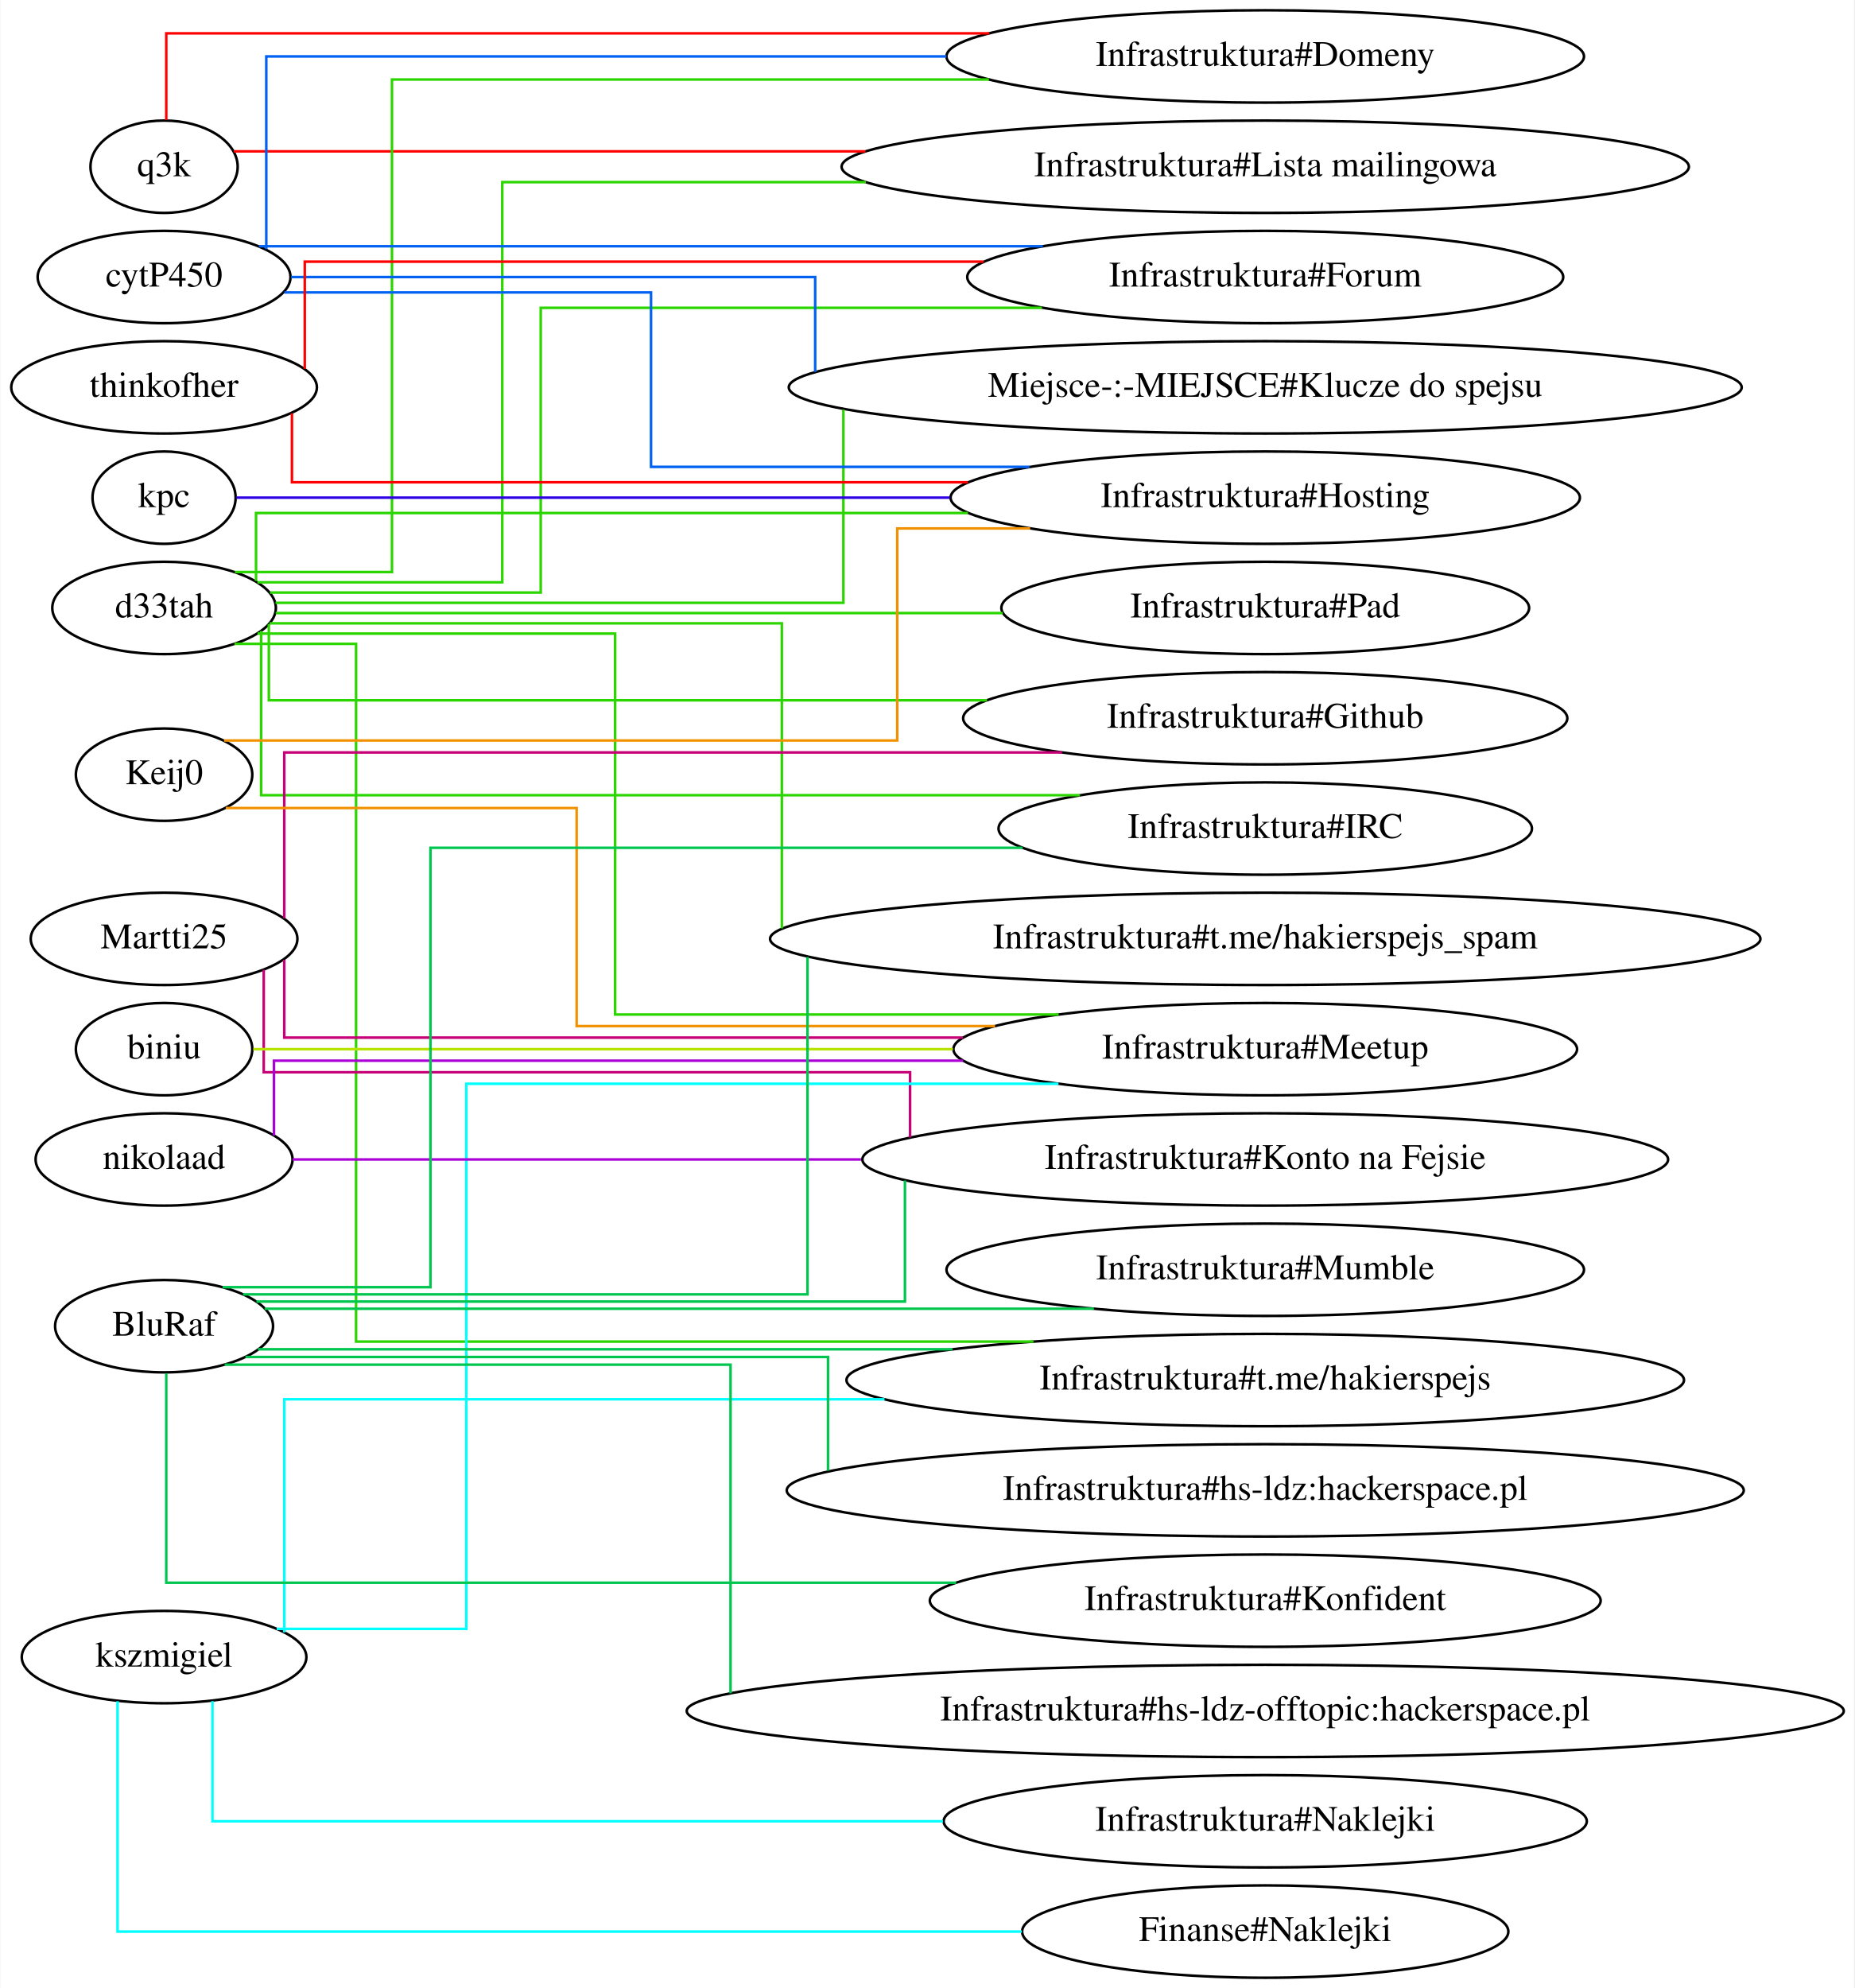
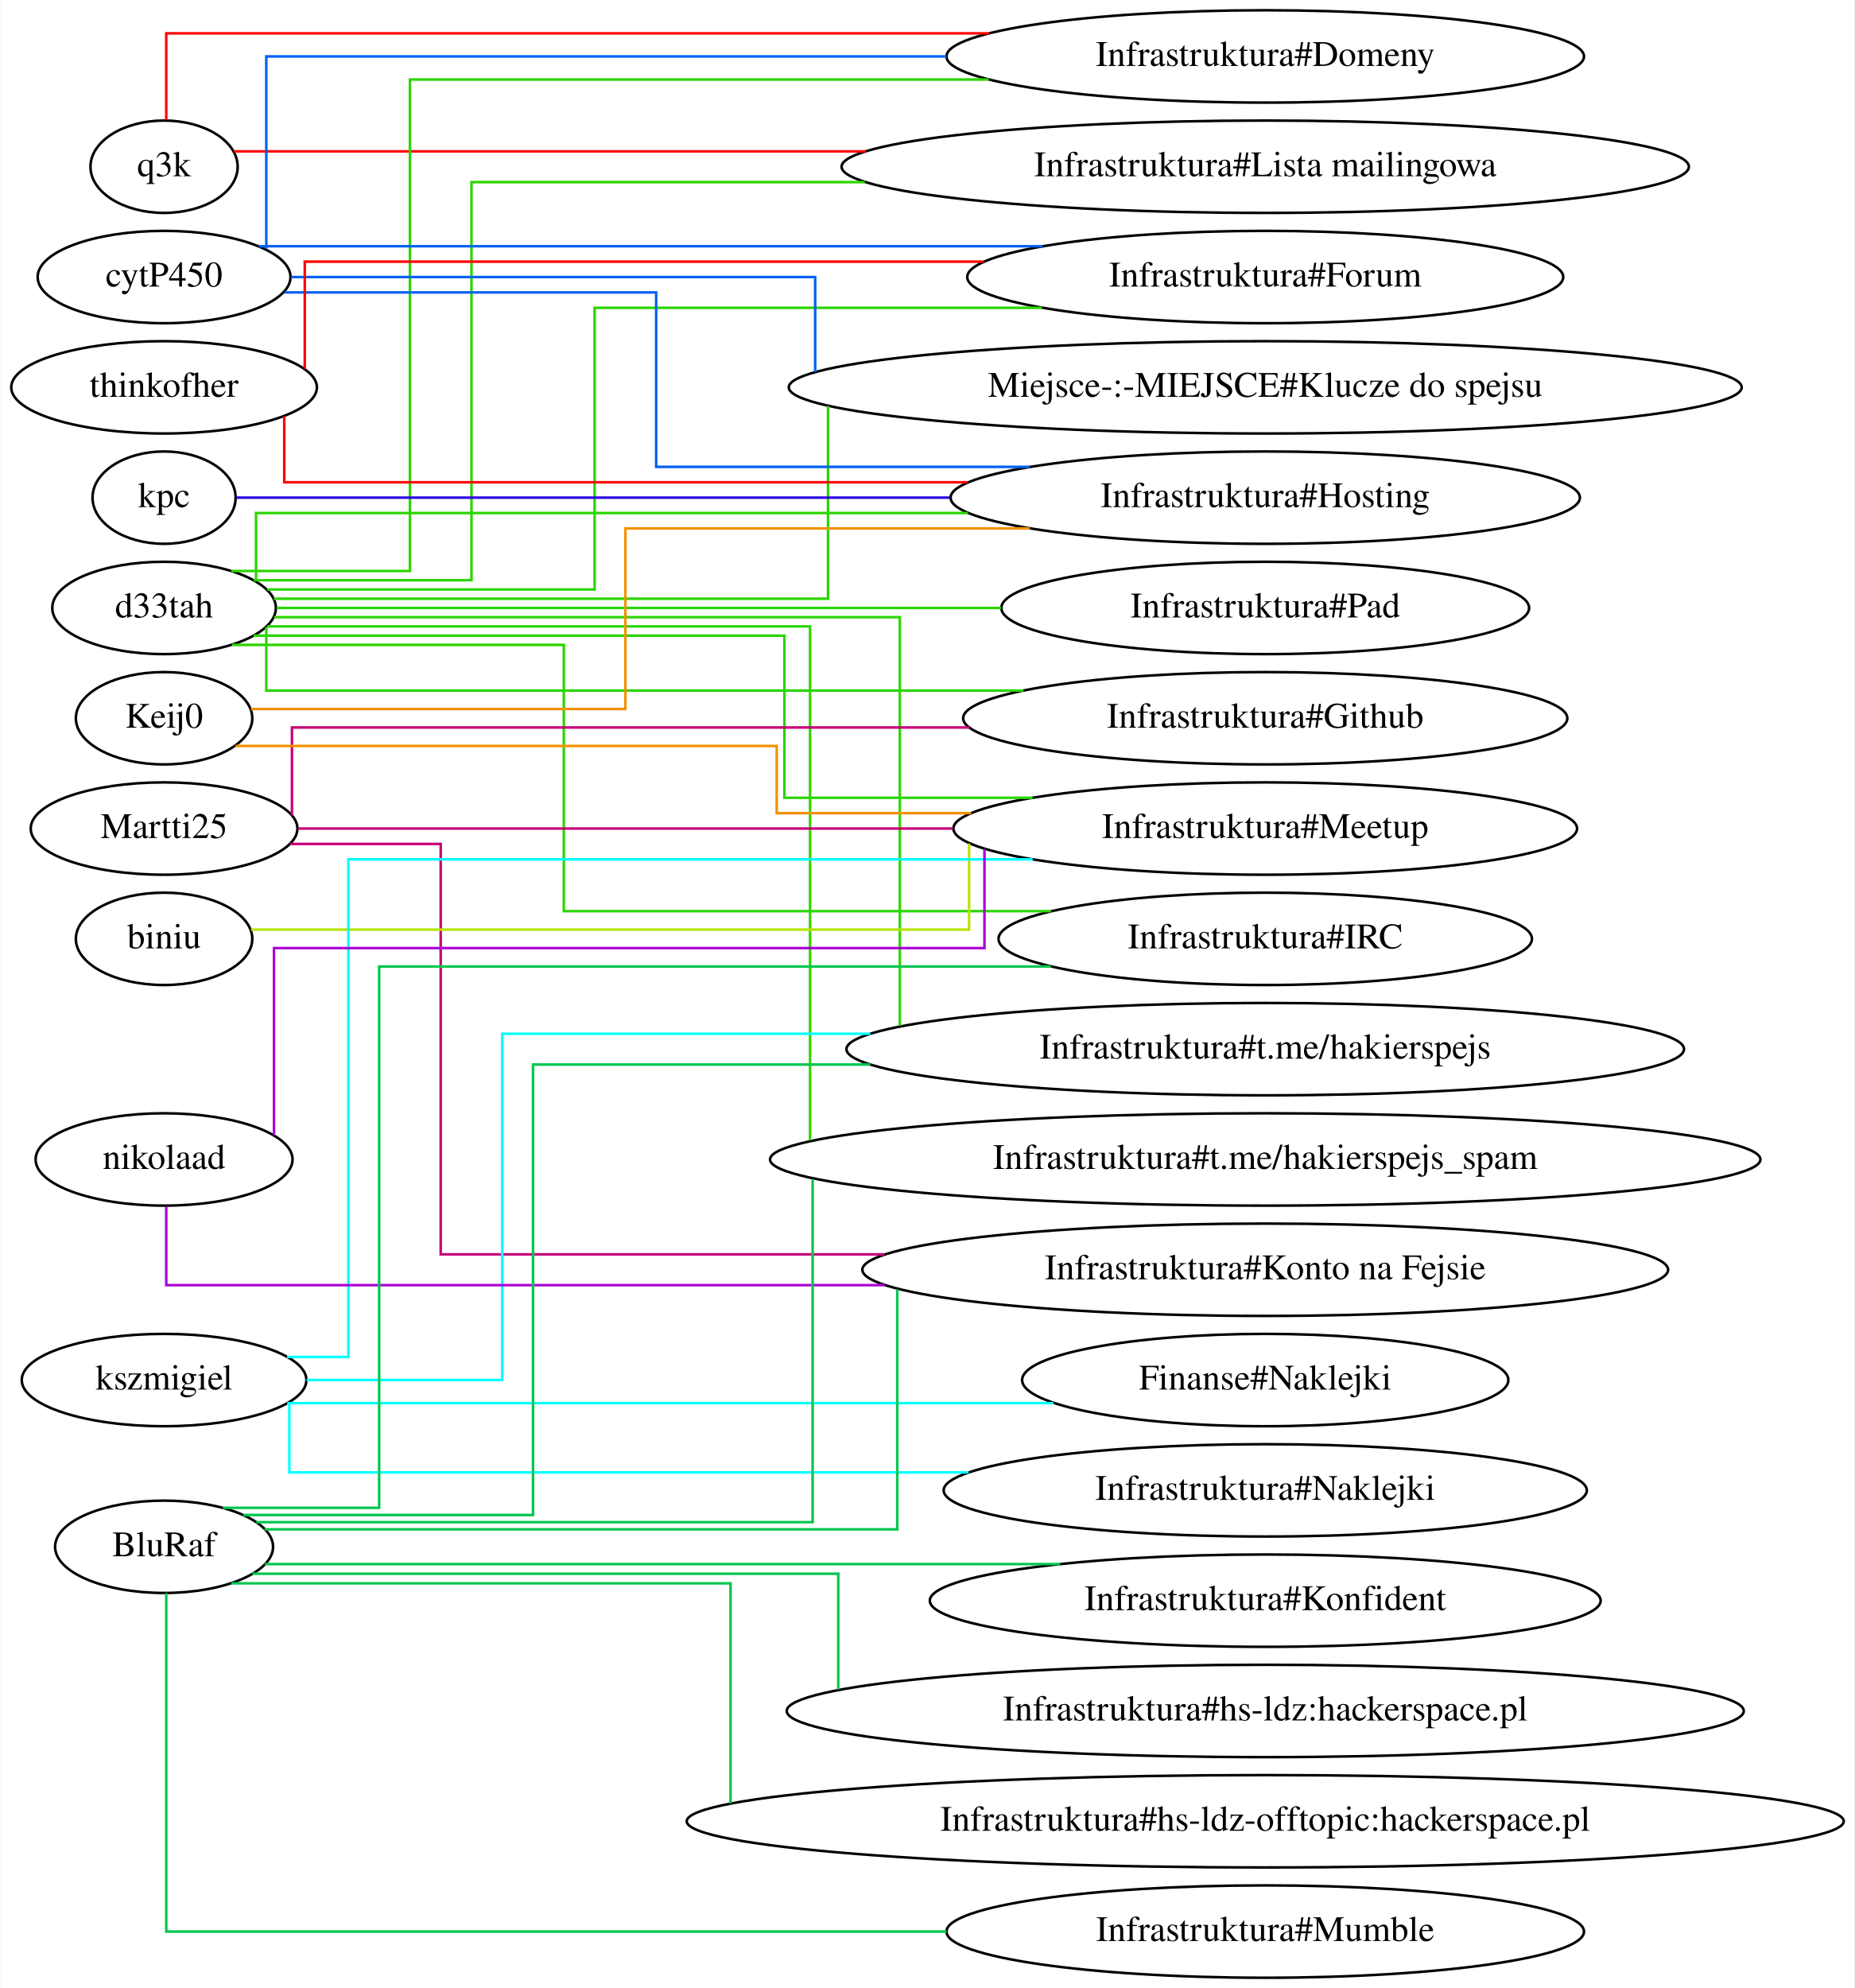
<svg xmlns="http://www.w3.org/2000/svg" width="723pt" height="775pt" viewBox="0.00 0.00 722.65 775.00">
  <g id="graph0" class="graph" transform="scale(1 1) rotate(0) translate(4 771)">
    <polygon fill="#ffffff" stroke="transparent" points="-4,4 -4,-771 718.649,-771 718.649,4 -4,4" />
    <g id="node1" class="node">
      <ellipse fill="none" stroke="#000000" cx="59.795" cy="-706" rx="28.695" ry="18" />
      <text text-anchor="middle" x="59.795" y="-702.3" font-family="Times,serif" font-size="14.00" fill="#000000">q3k</text>
    </g>
    <g id="node2" class="node">
      <ellipse fill="none" stroke="#000000" cx="489.119" cy="-749" rx="124.278" ry="18" />
      <text text-anchor="middle" x="489.119" y="-745.3" font-family="Times,serif" font-size="14.00" fill="#000000">Infrastruktura#Domeny</text>
    </g>
    <g id="edge1" class="edge">
      <path fill="none" stroke="#ff0000" d="M60.649,-724.187C60.649,-739.182 60.649,-758 60.649,-758 60.649,-758 254.63,-758 381.551,-758" />
    </g>
    <g id="node3" class="node">
      <ellipse fill="none" stroke="#000000" cx="489.119" cy="-706" rx="165.171" ry="18" />
      <text text-anchor="middle" x="489.119" y="-702.3" font-family="Times,serif" font-size="14.00" fill="#000000">Infrastruktura#Lista mailingowa</text>
    </g>
    <g id="edge2" class="edge">
      <path fill="none" stroke="#ff0000" d="M86.977,-712C135.915,-712 242.234,-712 333.265,-712" />
    </g>
    <g id="node4" class="node">
      <ellipse fill="none" stroke="#000000" cx="59.795" cy="-534" rx="43.592" ry="18" />
      <text text-anchor="middle" x="59.795" y="-530.3" font-family="Times,serif" font-size="14.00" fill="#000000">d33tah</text>
    </g>
+     <g id="edge11" class="edge">
+       <path fill="none" stroke="#2bd500" d="M85.987,-548.4C114.368,-548.4 155.649,-548.4 155.649,-548.4 155.649,-548.4 155.649,-740 155.649,-740 155.649,-740 283.884,-740 381.312,-740" />
+     </g>
+     <g id="edge7" class="edge">
+       <path fill="none" stroke="#2bd500" d="M94.784,-544.8C130.161,-544.8 179.649,-544.8 179.649,-544.8 179.649,-544.8 179.649,-700 179.649,-700 179.649,-700 256.113,-700 333.024,-700" />
+     </g>
+     <g id="node5" class="node">
+       <ellipse fill="none" stroke="#000000" cx="489.119" cy="-491" rx="117.779" ry="18" />
+       <text text-anchor="middle" x="489.119" y="-487.3" font-family="Times,serif" font-size="14.00" fill="#000000">Infrastruktura#Github</text>
+     </g>
    <g id="edge3" class="edge">
-       <path fill="none" stroke="#2bd500" d="M87.422,-548C113.505,-548 148.649,-548 148.649,-548 148.649,-548 148.649,-740 148.649,-740 148.649,-740 281.646,-740 381.392,-740" />
+       <path fill="none" stroke="#2bd500" d="M99.649,-526.532C99.649,-517.019 99.649,-501.8 99.649,-501.8 99.649,-501.8 279.575,-501.8 394.84,-501.8" />
+     </g>
+     <g id="node6" class="node">
+       <ellipse fill="none" stroke="#000000" cx="489.119" cy="-577" rx="122.678" ry="18" />
+       <text text-anchor="middle" x="489.119" y="-573.3" font-family="Times,serif" font-size="14.00" fill="#000000">Infrastruktura#Hosting</text>
    </g>
    <g id="edge4" class="edge">
-       <path fill="none" stroke="#2bd500" d="M96.174,-544C135.202,-544 191.649,-544 191.649,-544 191.649,-544 191.649,-700 191.649,-700 191.649,-700 261.442,-700 333.415,-700" />
-     </g>
-     <g id="node5" class="node">
-       <ellipse fill="none" stroke="#000000" cx="489.119" cy="-362" rx="121.578" ry="18" />
-       <text text-anchor="middle" x="489.119" y="-358.3" font-family="Times,serif" font-size="14.00" fill="#000000">Infrastruktura#Meetup</text>
+       <path fill="none" stroke="#2bd500" d="M95.649,-544.504C95.649,-555.443 95.649,-571 95.649,-571 95.649,-571 257.13,-571 373.193,-571" />
+     </g>
+     <g id="node7" class="node">
+       <ellipse fill="none" stroke="#000000" cx="489.119" cy="-319" rx="193.066" ry="18" />
+       <text text-anchor="middle" x="489.119" y="-315.3" font-family="Times,serif" font-size="14.00" fill="#000000">Infrastruktura#t.me/hakierspejs_spam</text>
    </g>
    <g id="edge5" class="edge">
-       <path fill="none" stroke="#2bd500" d="M96.232,-524C147.741,-524 235.649,-524 235.649,-524 235.649,-524 235.649,-375.5 235.649,-375.5 235.649,-375.5 334.352,-375.5 408.572,-375.5" />
-     </g>
-     <g id="node6" class="node">
-       <ellipse fill="none" stroke="#000000" cx="489.119" cy="-448" rx="103.981" ry="18" />
-       <text text-anchor="middle" x="489.119" y="-444.3" font-family="Times,serif" font-size="14.00" fill="#000000">Infrastruktura#IRC</text>
+       <path fill="none" stroke="#2bd500" d="M99.98,-526.8C171.086,-526.8 311.649,-526.8 311.649,-526.8 311.649,-526.8 311.649,-363.413 311.649,-326.396" />
+     </g>
+     <g id="node8" class="node">
+       <ellipse fill="none" stroke="#000000" cx="489.119" cy="-663" rx="116.18" ry="18" />
+       <text text-anchor="middle" x="489.119" y="-659.3" font-family="Times,serif" font-size="14.00" fill="#000000">Infrastruktura#Forum</text>
    </g>
    <g id="edge6" class="edge">
-       <path fill="none" stroke="#2bd500" d="M97.649,-525.049C97.649,-505.556 97.649,-461 97.649,-461 97.649,-461 303.748,-461 416.861,-461" />
-     </g>
-     <g id="node7" class="node">
+       <path fill="none" stroke="#2bd500" d="M100,-541.2C149.658,-541.2 227.649,-541.2 227.649,-541.2 227.649,-541.2 227.649,-651 227.649,-651 227.649,-651 325.992,-651 402.054,-651" />
+     </g>
+     <g id="node9" class="node">
+       <ellipse fill="none" stroke="#000000" cx="489.119" cy="-448" rx="121.578" ry="18" />
+       <text text-anchor="middle" x="489.119" y="-444.3" font-family="Times,serif" font-size="14.00" fill="#000000">Infrastruktura#Meetup</text>
+     </g>
+     <g id="edge8" class="edge">
+       <path fill="none" stroke="#2bd500" d="M94.704,-523.2C161.681,-523.2 301.649,-523.2 301.649,-523.2 301.649,-523.2 301.649,-460 301.649,-460 301.649,-460 350.552,-460 398.405,-460" />
+     </g>
+     <g id="node10" class="node">
+       <ellipse fill="none" stroke="#000000" cx="489.119" cy="-534" rx="102.882" ry="18" />
+       <text text-anchor="middle" x="489.119" y="-530.3" font-family="Times,serif" font-size="14.00" fill="#000000">Infrastruktura#Pad</text>
+     </g>
+     <g id="edge9" class="edge">
+       <path fill="none" stroke="#2bd500" d="M103.722,-534C169.652,-534 296.051,-534 386.113,-534" />
+     </g>
+     <g id="node11" class="node">
+       <ellipse fill="none" stroke="#000000" cx="489.119" cy="-405" rx="103.981" ry="18" />
+       <text text-anchor="middle" x="489.119" y="-401.3" font-family="Times,serif" font-size="14.00" fill="#000000">Infrastruktura#IRC</text>
+     </g>
+     <g id="edge10" class="edge">
+       <path fill="none" stroke="#2bd500" d="M86.233,-519.6C130.699,-519.6 215.649,-519.6 215.649,-519.6 215.649,-519.6 215.649,-415.8 215.649,-415.8 215.649,-415.8 325.161,-415.8 405.583,-415.8" />
+     </g>
+     <g id="node12" class="node">
+       <ellipse fill="none" stroke="#000000" cx="489.119" cy="-362" rx="163.271" ry="18" />
+       <text text-anchor="middle" x="489.119" y="-358.3" font-family="Times,serif" font-size="14.00" fill="#000000">Infrastruktura#t.me/hakierspejs</text>
+     </g>
+     <g id="edge12" class="edge">
+       <path fill="none" stroke="#2bd500" d="M102.74,-530.4C182.763,-530.4 346.649,-530.4 346.649,-530.4 346.649,-530.4 346.649,-406.032 346.649,-371.054" />
+     </g>
+     <g id="node13" class="node">
      <ellipse fill="none" stroke="#000000" cx="489.119" cy="-620" rx="185.767" ry="18" />
      <text text-anchor="middle" x="489.119" y="-616.3" font-family="Times,serif" font-size="14.00" fill="#000000">Miejsce-:-MIEJSCE#Klucze do spejsu</text>
    </g>
-     <g id="edge7" class="edge">
-       <path fill="none" stroke="#2bd500" d="M103.234,-536C178.372,-536 324.649,-536 324.649,-536 324.649,-536 324.649,-589.865 324.649,-611.327" />
-     </g>
-     <g id="node8" class="node">
-       <ellipse fill="none" stroke="#000000" cx="489.119" cy="-577" rx="122.678" ry="18" />
-       <text text-anchor="middle" x="489.119" y="-573.3" font-family="Times,serif" font-size="14.00" fill="#000000">Infrastruktura#Hosting</text>
-     </g>
-     <g id="edge8" class="edge">
-       <path fill="none" stroke="#2bd500" d="M95.649,-544.504C95.649,-555.443 95.649,-571 95.649,-571 95.649,-571 257.13,-571 373.193,-571" />
-     </g>
-     <g id="node9" class="node">
-       <ellipse fill="none" stroke="#000000" cx="489.119" cy="-534" rx="102.882" ry="18" />
-       <text text-anchor="middle" x="489.119" y="-530.3" font-family="Times,serif" font-size="14.00" fill="#000000">Infrastruktura#Pad</text>
-     </g>
-     <g id="edge9" class="edge">
-       <path fill="none" stroke="#2bd500" d="M103.323,-532C169.302,-532 296.487,-532 386.772,-532" />
-     </g>
-     <g id="node10" class="node">
-       <ellipse fill="none" stroke="#000000" cx="489.119" cy="-491" rx="117.779" ry="18" />
-       <text text-anchor="middle" x="489.119" y="-487.3" font-family="Times,serif" font-size="14.00" fill="#000000">Infrastruktura#Github</text>
-     </g>
-     <g id="edge10" class="edge">
-       <path fill="none" stroke="#2bd500" d="M100.649,-527.729C100.649,-517.415 100.649,-498 100.649,-498 100.649,-498 265.716,-498 380.651,-498" />
-     </g>
-     <g id="node11" class="node">
-       <ellipse fill="none" stroke="#000000" cx="489.119" cy="-663" rx="116.18" ry="18" />
-       <text text-anchor="middle" x="489.119" y="-659.3" font-family="Times,serif" font-size="14.00" fill="#000000">Infrastruktura#Forum</text>
-     </g>
-     <g id="edge11" class="edge">
-       <path fill="none" stroke="#2bd500" d="M101.093,-540C144.529,-540 206.649,-540 206.649,-540 206.649,-540 206.649,-651 206.649,-651 206.649,-651 319.068,-651 402.064,-651" />
-     </g>
-     <g id="node12" class="node">
-       <ellipse fill="none" stroke="#000000" cx="489.119" cy="-233" rx="163.271" ry="18" />
-       <text text-anchor="middle" x="489.119" y="-229.3" font-family="Times,serif" font-size="14.00" fill="#000000">Infrastruktura#t.me/hakierspejs</text>
-     </g>
-     <g id="edge12" class="edge">
-       <path fill="none" stroke="#2bd500" d="M87.243,-520C108.606,-520 134.649,-520 134.649,-520 134.649,-520 134.649,-248 134.649,-248 134.649,-248 293.734,-248 398.755,-248" />
-     </g>
-     <g id="node13" class="node">
-       <ellipse fill="none" stroke="#000000" cx="489.119" cy="-405" rx="193.066" ry="18" />
-       <text text-anchor="middle" x="489.119" y="-401.3" font-family="Times,serif" font-size="14.00" fill="#000000">Infrastruktura#t.me/hakierspejs_spam</text>
-     </g>
    <g id="edge13" class="edge">
-       <path fill="none" stroke="#2bd500" d="M100.925,-528C169.716,-528 300.649,-528 300.649,-528 300.649,-528 300.649,-430.435 300.649,-409.092" />
+       <path fill="none" stroke="#2bd500" d="M102.539,-537.6C176.061,-537.6 318.649,-537.6 318.649,-537.6 318.649,-537.6 318.649,-592.521 318.649,-612.688" />
    </g>
    <g id="node14" class="node">
      <ellipse fill="none" stroke="#000000" cx="59.795" cy="-663" rx="49.291" ry="18" />
      <text text-anchor="middle" x="59.795" y="-659.3" font-family="Times,serif" font-size="14.00" fill="#000000">cytP450</text>
    </g>
    <g id="edge14" class="edge">
      <path fill="none" stroke="#0061f2" d="M99.649,-673.892C99.649,-697.033 99.649,-749 99.649,-749 99.649,-749 250.837,-749 364.818,-749" />
    </g>
+     <g id="edge15" class="edge">
+       <path fill="none" stroke="#0061f2" d="M106.728,-657C163.526,-657 251.649,-657 251.649,-657 251.649,-657 251.649,-589 251.649,-589 251.649,-589 330.483,-589 397.307,-589" />
+     </g>
+     <g id="edge17" class="edge">
+       <path fill="none" stroke="#0061f2" d="M96.77,-675C164.196,-675 308.786,-675 402.353,-675" />
+     </g>
    <g id="edge16" class="edge">
      <path fill="none" stroke="#0061f2" d="M109.343,-663C183.219,-663 313.649,-663 313.649,-663 313.649,-663 313.649,-637.794 313.649,-625.979" />
    </g>
-     <g id="edge15" class="edge">
-       <path fill="none" stroke="#0061f2" d="M106.725,-657C162.946,-657 249.649,-657 249.649,-657 249.649,-657 249.649,-589 249.649,-589 249.649,-589 329.687,-589 397.219,-589" />
-     </g>
-     <g id="edge17" class="edge">
-       <path fill="none" stroke="#0061f2" d="M96.77,-675C164.196,-675 308.786,-675 402.353,-675" />
-     </g>
    <g id="node15" class="node">
-       <ellipse fill="none" stroke="#000000" cx="59.795" cy="-405" rx="51.991" ry="18" />
-       <text text-anchor="middle" x="59.795" y="-401.3" font-family="Times,serif" font-size="14.00" fill="#000000">Martti25</text>
+       <ellipse fill="none" stroke="#000000" cx="59.795" cy="-448" rx="51.991" ry="18" />
+       <text text-anchor="middle" x="59.795" y="-444.3" font-family="Times,serif" font-size="14.00" fill="#000000">Martti25</text>
+     </g>
+     <g id="edge18" class="edge">
+       <path fill="none" stroke="#c60077" d="M109.649,-453.151C109.649,-463.831 109.649,-487.4 109.649,-487.4 109.649,-487.4 262.078,-487.4 373.72,-487.4" />
+     </g>
+     <g id="edge20" class="edge">
+       <path fill="none" stroke="#c60077" d="M112.009,-448C175.027,-448 283.027,-448 367.341,-448" />
+     </g>
+     <g id="node16" class="node">
+       <ellipse fill="none" stroke="#000000" cx="489.119" cy="-276" rx="157.072" ry="18" />
+       <text text-anchor="middle" x="489.119" y="-272.3" font-family="Times,serif" font-size="14.00" fill="#000000">Infrastruktura#Konto na Fejsie</text>
    </g>
    <g id="edge19" class="edge">
-       <path fill="none" stroke="#c60077" d="M106.649,-396.835C106.649,-385.534 106.649,-366.5 106.649,-366.5 106.649,-366.5 258.866,-366.5 371.245,-366.5" />
-     </g>
-     <g id="edge20" class="edge">
-       <path fill="none" stroke="#c60077" d="M106.649,-413.054C106.649,-431.974 106.649,-477.667 106.649,-477.667 106.649,-477.667 297.844,-477.667 409.871,-477.667" />
-     </g>
-     <g id="node16" class="node">
-       <ellipse fill="none" stroke="#000000" cx="489.119" cy="-319" rx="157.072" ry="18" />
-       <text text-anchor="middle" x="489.119" y="-315.3" font-family="Times,serif" font-size="14.00" fill="#000000">Infrastruktura#Konto na Fejsie</text>
-     </g>
-     <g id="edge18" class="edge">
-       <path fill="none" stroke="#c60077" d="M98.649,-392.94C98.649,-377.578 98.649,-353 98.649,-353 98.649,-353 350.649,-353 350.649,-353 350.649,-353 350.649,-337.652 350.649,-327.58" />
+       <path fill="none" stroke="#c60077" d="M108.988,-442C137.433,-442 167.649,-442 167.649,-442 167.649,-442 167.649,-282 167.649,-282 167.649,-282 256.386,-282 340.617,-282" />
    </g>
    <g id="node17" class="node">
-       <ellipse fill="none" stroke="#000000" cx="59.795" cy="-362" rx="34.394" ry="18" />
-       <text text-anchor="middle" x="59.795" y="-358.3" font-family="Times,serif" font-size="14.00" fill="#000000">biniu</text>
+       <ellipse fill="none" stroke="#000000" cx="59.795" cy="-405" rx="34.394" ry="18" />
+       <text text-anchor="middle" x="59.795" y="-401.3" font-family="Times,serif" font-size="14.00" fill="#000000">biniu</text>
    </g>
    <g id="edge21" class="edge">
-       <path fill="none" stroke="#b6e400" d="M94.564,-362C153.254,-362 274.638,-362 367.364,-362" />
+       <path fill="none" stroke="#b6e400" d="M93.681,-408.6C174.837,-408.6 373.649,-408.6 373.649,-408.6 373.649,-408.6 373.649,-431.227 373.649,-442.186" />
    </g>
    <g id="node18" class="node">
-       <ellipse fill="none" stroke="#000000" cx="59.795" cy="-125" rx="55.491" ry="18" />
-       <text text-anchor="middle" x="59.795" y="-121.3" font-family="Times,serif" font-size="14.00" fill="#000000">kszmigiel</text>
+       <ellipse fill="none" stroke="#000000" cx="59.795" cy="-233" rx="55.491" ry="18" />
+       <text text-anchor="middle" x="59.795" y="-229.3" font-family="Times,serif" font-size="14.00" fill="#000000">kszmigiel</text>
+     </g>
+     <g id="edge25" class="edge">
+       <path fill="none" stroke="#00ffff" d="M107.723,-242C120.903,-242 131.649,-242 131.649,-242 131.649,-242 131.649,-436 131.649,-436 131.649,-436 292.548,-436 398.452,-436" />
+     </g>
+     <g id="edge23" class="edge">
+       <path fill="none" stroke="#00ffff" d="M115.331,-233C151.366,-233 191.649,-233 191.649,-233 191.649,-233 191.649,-368 191.649,-368 191.649,-368 262.572,-368 335.156,-368" />
+     </g>
+     <g id="node19" class="node">
+       <ellipse fill="none" stroke="#000000" cx="489.119" cy="-190" rx="125.378" ry="18" />
+       <text text-anchor="middle" x="489.119" y="-186.3" font-family="Times,serif" font-size="14.00" fill="#000000">Infrastruktura#Naklejki</text>
+     </g>
+     <g id="edge22" class="edge">
+       <path fill="none" stroke="#00ffff" d="M108.649,-224.285C108.649,-213.631 108.649,-197 108.649,-197 108.649,-197 261.48,-197 373.416,-197" />
+     </g>
+     <g id="node20" class="node">
+       <ellipse fill="none" stroke="#000000" cx="489.119" cy="-233" rx="94.783" ry="18" />
+       <text text-anchor="middle" x="489.119" y="-229.3" font-family="Times,serif" font-size="14.00" fill="#000000">Finanse#Naklejki</text>
    </g>
    <g id="edge24" class="edge">
-       <path fill="none" stroke="#00ffff" d="M103.679,-136C137.187,-136 177.649,-136 177.649,-136 177.649,-136 177.649,-348.5 177.649,-348.5 177.649,-348.5 316.216,-348.5 408.503,-348.5" />
-     </g>
-     <g id="edge23" class="edge">
-       <path fill="none" stroke="#00ffff" d="M106.649,-134.636C106.649,-159.791 106.649,-225.5 106.649,-225.5 106.649,-225.5 233.189,-225.5 340.699,-225.5" />
-     </g>
-     <g id="node19" class="node">
-       <ellipse fill="none" stroke="#000000" cx="489.119" cy="-61" rx="125.378" ry="18" />
-       <text text-anchor="middle" x="489.119" y="-57.3" font-family="Times,serif" font-size="14.00" fill="#000000">Infrastruktura#Naklejki</text>
-     </g>
-     <g id="edge22" class="edge">
-       <path fill="none" stroke="#00ffff" d="M78.649,-107.849C78.649,-88.892 78.649,-61 78.649,-61 78.649,-61 242.769,-61 363.455,-61" />
-     </g>
-     <g id="node20" class="node">
-       <ellipse fill="none" stroke="#000000" cx="489.119" cy="-18" rx="94.783" ry="18" />
-       <text text-anchor="middle" x="489.119" y="-14.3" font-family="Times,serif" font-size="14.00" fill="#000000">Finanse#Naklejki</text>
-     </g>
-     <g id="edge25" class="edge">
-       <path fill="none" stroke="#00ffff" d="M41.649,-107.809C41.649,-77.562 41.649,-18 41.649,-18 41.649,-18 262.872,-18 394.223,-18" />
+       <path fill="none" stroke="#00ffff" d="M107.794,-224C180.111,-224 317.956,-224 406.599,-224" />
    </g>
    <g id="node21" class="node">
      <ellipse fill="none" stroke="#000000" cx="59.795" cy="-319" rx="50.091" ry="18" />
      <text text-anchor="middle" x="59.795" y="-315.3" font-family="Times,serif" font-size="14.00" fill="#000000">nikolaad</text>
    </g>
    <g id="edge27" class="edge">
-       <path fill="none" stroke="#ab00d5" d="M102.649,-328.32C102.649,-339.714 102.649,-357.5 102.649,-357.5 102.649,-357.5 257.651,-357.5 371.329,-357.5" />
+       <path fill="none" stroke="#ab00d5" d="M102.649,-328.452C102.649,-350.096 102.649,-401.4 102.649,-401.4 102.649,-401.4 379.649,-401.4 379.649,-401.4 379.649,-401.4 379.649,-426.532 379.649,-439.883" />
    </g>
    <g id="edge26" class="edge">
-       <path fill="none" stroke="#ab00d5" d="M109.884,-319C164.076,-319 253.241,-319 331.5,-319" />
+       <path fill="none" stroke="#ab00d5" d="M60.649,-300.754C60.649,-286.823 60.649,-270 60.649,-270 60.649,-270 216.964,-270 340.764,-270" />
    </g>
    <g id="node22" class="node">
-       <ellipse fill="none" stroke="#000000" cx="59.795" cy="-469" rx="34.394" ry="18" />
-       <text text-anchor="middle" x="59.795" y="-465.3" font-family="Times,serif" font-size="14.00" fill="#000000">Keij0</text>
+       <ellipse fill="none" stroke="#000000" cx="59.795" cy="-491" rx="34.394" ry="18" />
+       <text text-anchor="middle" x="59.795" y="-487.3" font-family="Times,serif" font-size="14.00" fill="#000000">Keij0</text>
+     </g>
+     <g id="edge28" class="edge">
+       <path fill="none" stroke="#f29100" d="M93.624,-494.6C145.724,-494.6 239.649,-494.6 239.649,-494.6 239.649,-494.6 239.649,-565 239.649,-565 239.649,-565 326.157,-565 397.289,-565" />
    </g>
    <g id="edge29" class="edge">
-       <path fill="none" stroke="#f29100" d="M83.876,-456C128.749,-456 220.649,-456 220.649,-456 220.649,-456 220.649,-371 220.649,-371 220.649,-371 308.57,-371 383.784,-371" />
-     </g>
-     <g id="edge28" class="edge">
-       <path fill="none" stroke="#f29100" d="M83.187,-482.333C151.458,-482.333 345.649,-482.333 345.649,-482.333 345.649,-482.333 345.649,-565 345.649,-565 345.649,-565 369.327,-565 397.445,-565" />
+       <path fill="none" stroke="#f29100" d="M87.662,-480.2C150.669,-480.2 298.649,-480.2 298.649,-480.2 298.649,-480.2 298.649,-454 298.649,-454 298.649,-454 334.137,-454 374.475,-454" />
    </g>
    <g id="node23" class="node">
-       <ellipse fill="none" stroke="#000000" cx="59.795" cy="-254" rx="42.494" ry="18" />
-       <text text-anchor="middle" x="59.795" y="-250.3" font-family="Times,serif" font-size="14.00" fill="#000000">BluRaf</text>
+       <ellipse fill="none" stroke="#000000" cx="59.795" cy="-168" rx="42.494" ry="18" />
+       <text text-anchor="middle" x="59.795" y="-164.3" font-family="Times,serif" font-size="14.00" fill="#000000">BluRaf</text>
+     </g>
+     <g id="edge35" class="edge">
+       <path fill="none" stroke="#00c64f" d="M95.754,-177.6C165.563,-177.6 312.649,-177.6 312.649,-177.6 312.649,-177.6 312.649,-282.027 312.649,-311.398" />
+     </g>
+     <g id="edge34" class="edge">
+       <path fill="none" stroke="#00c64f" d="M82.708,-183.2C107.536,-183.2 143.649,-183.2 143.649,-183.2 143.649,-183.2 143.649,-394.2 143.649,-394.2 143.649,-394.2 303.248,-394.2 405.491,-394.2" />
+     </g>
+     <g id="edge36" class="edge">
+       <path fill="none" stroke="#00c64f" d="M90.655,-180.4C132.924,-180.4 203.649,-180.4 203.649,-180.4 203.649,-180.4 203.649,-356 203.649,-356 203.649,-356 267.688,-356 335.104,-356" />
    </g>
    <g id="edge30" class="edge">
-       <path fill="none" stroke="#00c64f" d="M82.586,-269.2C113.157,-269.2 163.649,-269.2 163.649,-269.2 163.649,-269.2 163.649,-440.5 163.649,-440.5 163.649,-440.5 298.447,-440.5 394.543,-440.5" />
-     </g>
-     <g id="edge35" class="edge">
-       <path fill="none" stroke="#00c64f" d="M96.399,-245C155.712,-245 275.428,-245 367.173,-245" />
-     </g>
-     <g id="edge37" class="edge">
-       <path fill="none" stroke="#00c64f" d="M90.554,-266.4C157.54,-266.4 310.649,-266.4 310.649,-266.4 310.649,-266.4 310.649,-369.692 310.649,-397.936" />
-     </g>
-     <g id="edge34" class="edge">
-       <path fill="none" stroke="#00c64f" d="M95.794,-263.6C173.227,-263.6 348.649,-263.6 348.649,-263.6 348.649,-263.6 348.649,-295.415 348.649,-310.825" />
+       <path fill="none" stroke="#00c64f" d="M98.942,-174.8C177.231,-174.8 345.649,-174.8 345.649,-174.8 345.649,-174.8 345.649,-244.858 345.649,-268.394" />
    </g>
    <g id="node24" class="node">
-       <ellipse fill="none" stroke="#000000" cx="489.119" cy="-104" rx="225.56" ry="18" />
-       <text text-anchor="middle" x="489.119" y="-100.3" font-family="Times,serif" font-size="14.00" fill="#000000">Infrastruktura#hs-ldz-offtopic:hackerspace.pl</text>
+       <ellipse fill="none" stroke="#000000" cx="489.119" cy="-61" rx="225.56" ry="18" />
+       <text text-anchor="middle" x="489.119" y="-57.3" font-family="Times,serif" font-size="14.00" fill="#000000">Infrastruktura#hs-ldz-offtopic:hackerspace.pl</text>
    </g>
    <g id="edge31" class="edge">
-       <path fill="none" stroke="#00c64f" d="M83.43,-239C140.405,-239 280.649,-239 280.649,-239 280.649,-239 280.649,-138.391 280.649,-110.88" />
+       <path fill="none" stroke="#00c64f" d="M85.997,-153.75C144.499,-153.75 280.649,-153.75 280.649,-153.75 280.649,-153.75 280.649,-89.541 280.649,-67.971" />
    </g>
    <g id="node25" class="node">
-       <ellipse fill="none" stroke="#000000" cx="489.119" cy="-276" rx="124.278" ry="18" />
-       <text text-anchor="middle" x="489.119" y="-272.3" font-family="Times,serif" font-size="14.00" fill="#000000">Infrastruktura#Mumble</text>
+       <ellipse fill="none" stroke="#000000" cx="489.119" cy="-18" rx="124.278" ry="18" />
+       <text text-anchor="middle" x="489.119" y="-14.3" font-family="Times,serif" font-size="14.00" fill="#000000">Infrastruktura#Mumble</text>
    </g>
    <g id="edge32" class="edge">
-       <path fill="none" stroke="#00c64f" d="M99.032,-260.8C172.517,-260.8 331.633,-260.8 422.305,-260.8" />
+       <path fill="none" stroke="#00c64f" d="M60.649,-149.906C60.649,-110.011 60.649,-18 60.649,-18 60.649,-18 238.375,-18 364.9,-18" />
    </g>
    <g id="node26" class="node">
-       <ellipse fill="none" stroke="#000000" cx="489.119" cy="-190" rx="186.567" ry="18" />
-       <text text-anchor="middle" x="489.119" y="-186.3" font-family="Times,serif" font-size="14.00" fill="#000000">Infrastruktura#hs-ldz:hackerspace.pl</text>
-     </g>
-     <g id="edge33" class="edge">
-       <path fill="none" stroke="#00c64f" d="M91.535,-242C160.657,-242 318.649,-242 318.649,-242 318.649,-242 318.649,-212.137 318.649,-197.673" />
-     </g>
-     <g id="node27" class="node">
      <ellipse fill="none" stroke="#000000" cx="489.119" cy="-147" rx="130.777" ry="18" />
      <text text-anchor="middle" x="489.119" y="-143.3" font-family="Times,serif" font-size="14.00" fill="#000000">Infrastruktura#Konfident</text>
    </g>
-     <g id="edge36" class="edge">
-       <path fill="none" stroke="#00c64f" d="M60.649,-235.659C60.649,-206.789 60.649,-154 60.649,-154 60.649,-154 241.896,-154 368.626,-154" />
+     <g id="edge33" class="edge">
+       <path fill="none" stroke="#00c64f" d="M99.032,-161.25C169.102,-161.25 317.027,-161.25 409.234,-161.25" />
+     </g>
+     <g id="node27" class="node">
+       <ellipse fill="none" stroke="#000000" cx="489.119" cy="-104" rx="186.567" ry="18" />
+       <text text-anchor="middle" x="489.119" y="-100.3" font-family="Times,serif" font-size="14.00" fill="#000000">Infrastruktura#hs-ldz:hackerspace.pl</text>
+     </g>
+     <g id="edge37" class="edge">
+       <path fill="none" stroke="#00c64f" d="M94.158,-157.5C165.408,-157.5 322.649,-157.5 322.649,-157.5 322.649,-157.5 322.649,-127.406 322.649,-112.359" />
    </g>
    <g id="node28" class="node">
      <ellipse fill="none" stroke="#000000" cx="59.795" cy="-577" rx="27.895" ry="18" />
      <text text-anchor="middle" x="59.795" y="-573.3" font-family="Times,serif" font-size="14.00" fill="#000000">kpc</text>
    </g>
    <g id="edge38" class="edge">
      <path fill="none" stroke="#2e00e4" d="M87.964,-577C143.462,-577 269.905,-577 366.11,-577" />
    </g>
    <g id="node29" class="node">
      <ellipse fill="none" stroke="#000000" cx="59.795" cy="-620" rx="59.59" ry="18" />
      <text text-anchor="middle" x="59.795" y="-616.3" font-family="Times,serif" font-size="14.00" fill="#000000">thinkofher</text>
    </g>
    <g id="edge39" class="edge">
-       <path fill="none" stroke="#ff0000" d="M109.649,-609.89C109.649,-598.935 109.649,-583 109.649,-583 109.649,-583 261.609,-583 373.204,-583" />
+       <path fill="none" stroke="#ff0000" d="M106.649,-608.698C106.649,-597.817 106.649,-583 106.649,-583 106.649,-583 260.52,-583 373.068,-583" />
    </g>
    <g id="edge40" class="edge">
      <path fill="none" stroke="#ff0000" d="M114.649,-627.23C114.649,-640.86 114.649,-669 114.649,-669 114.649,-669 268.801,-669 379.296,-669" />
    </g>
  </g>
</svg>
